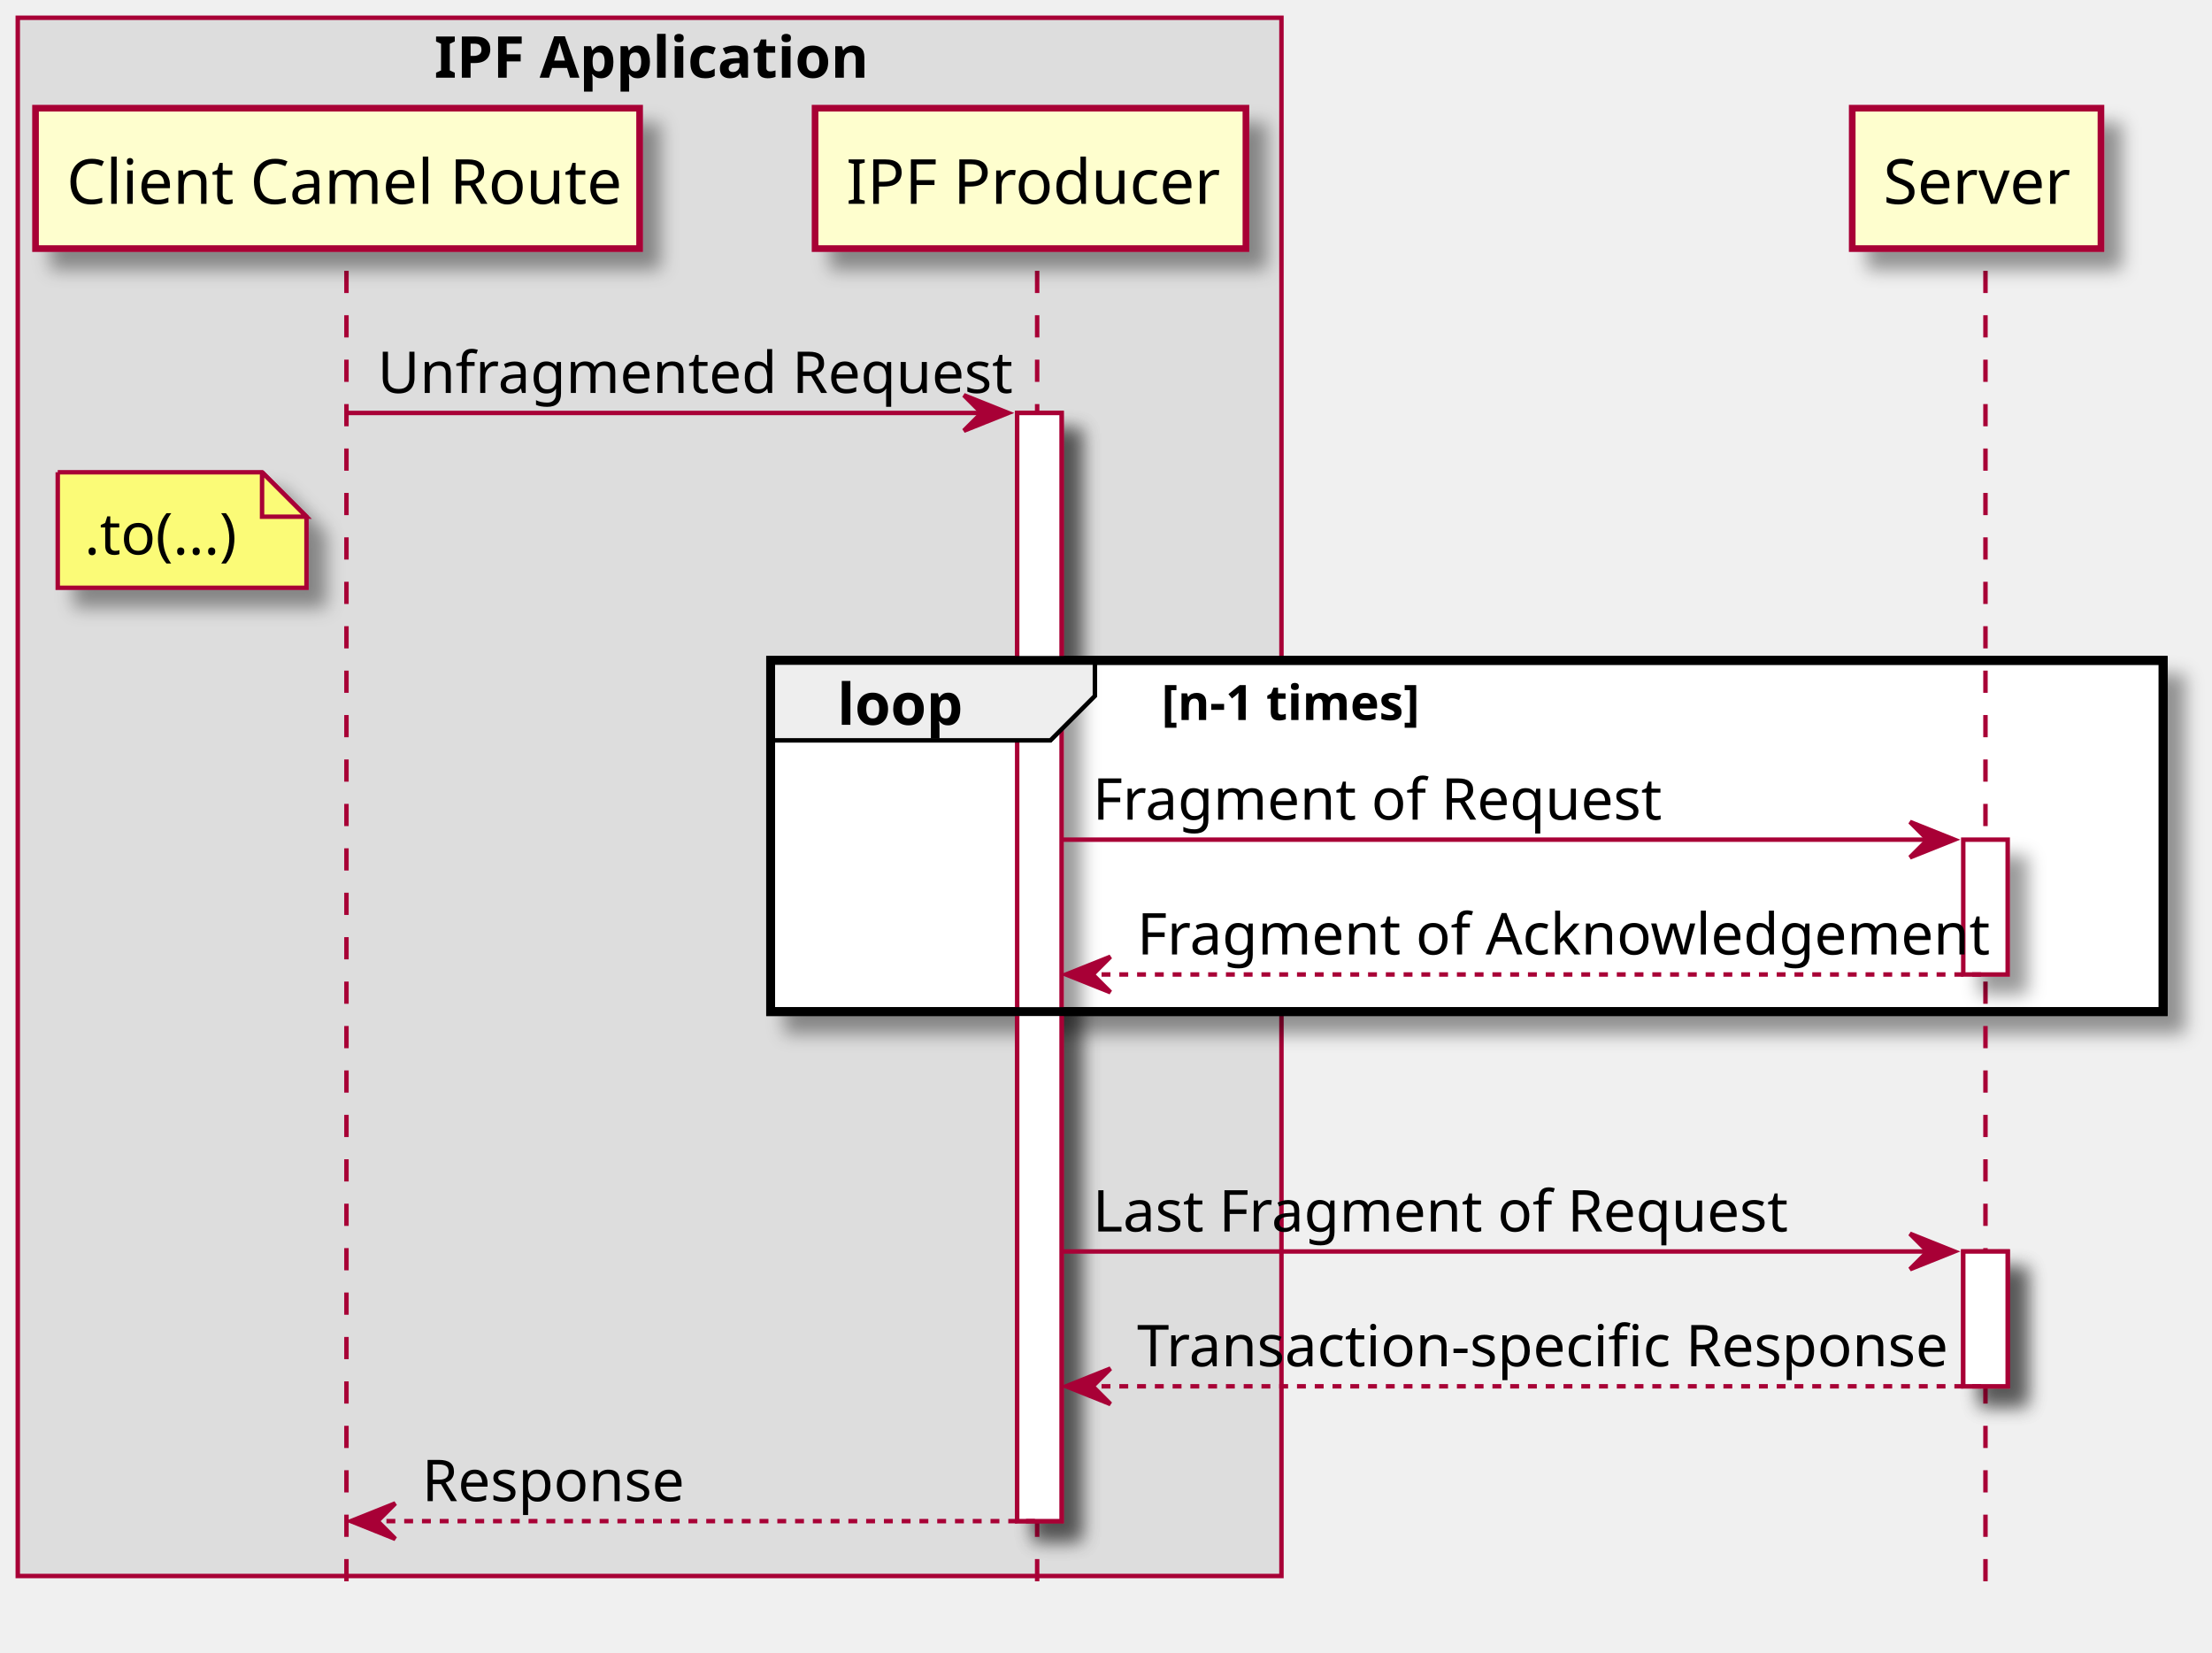
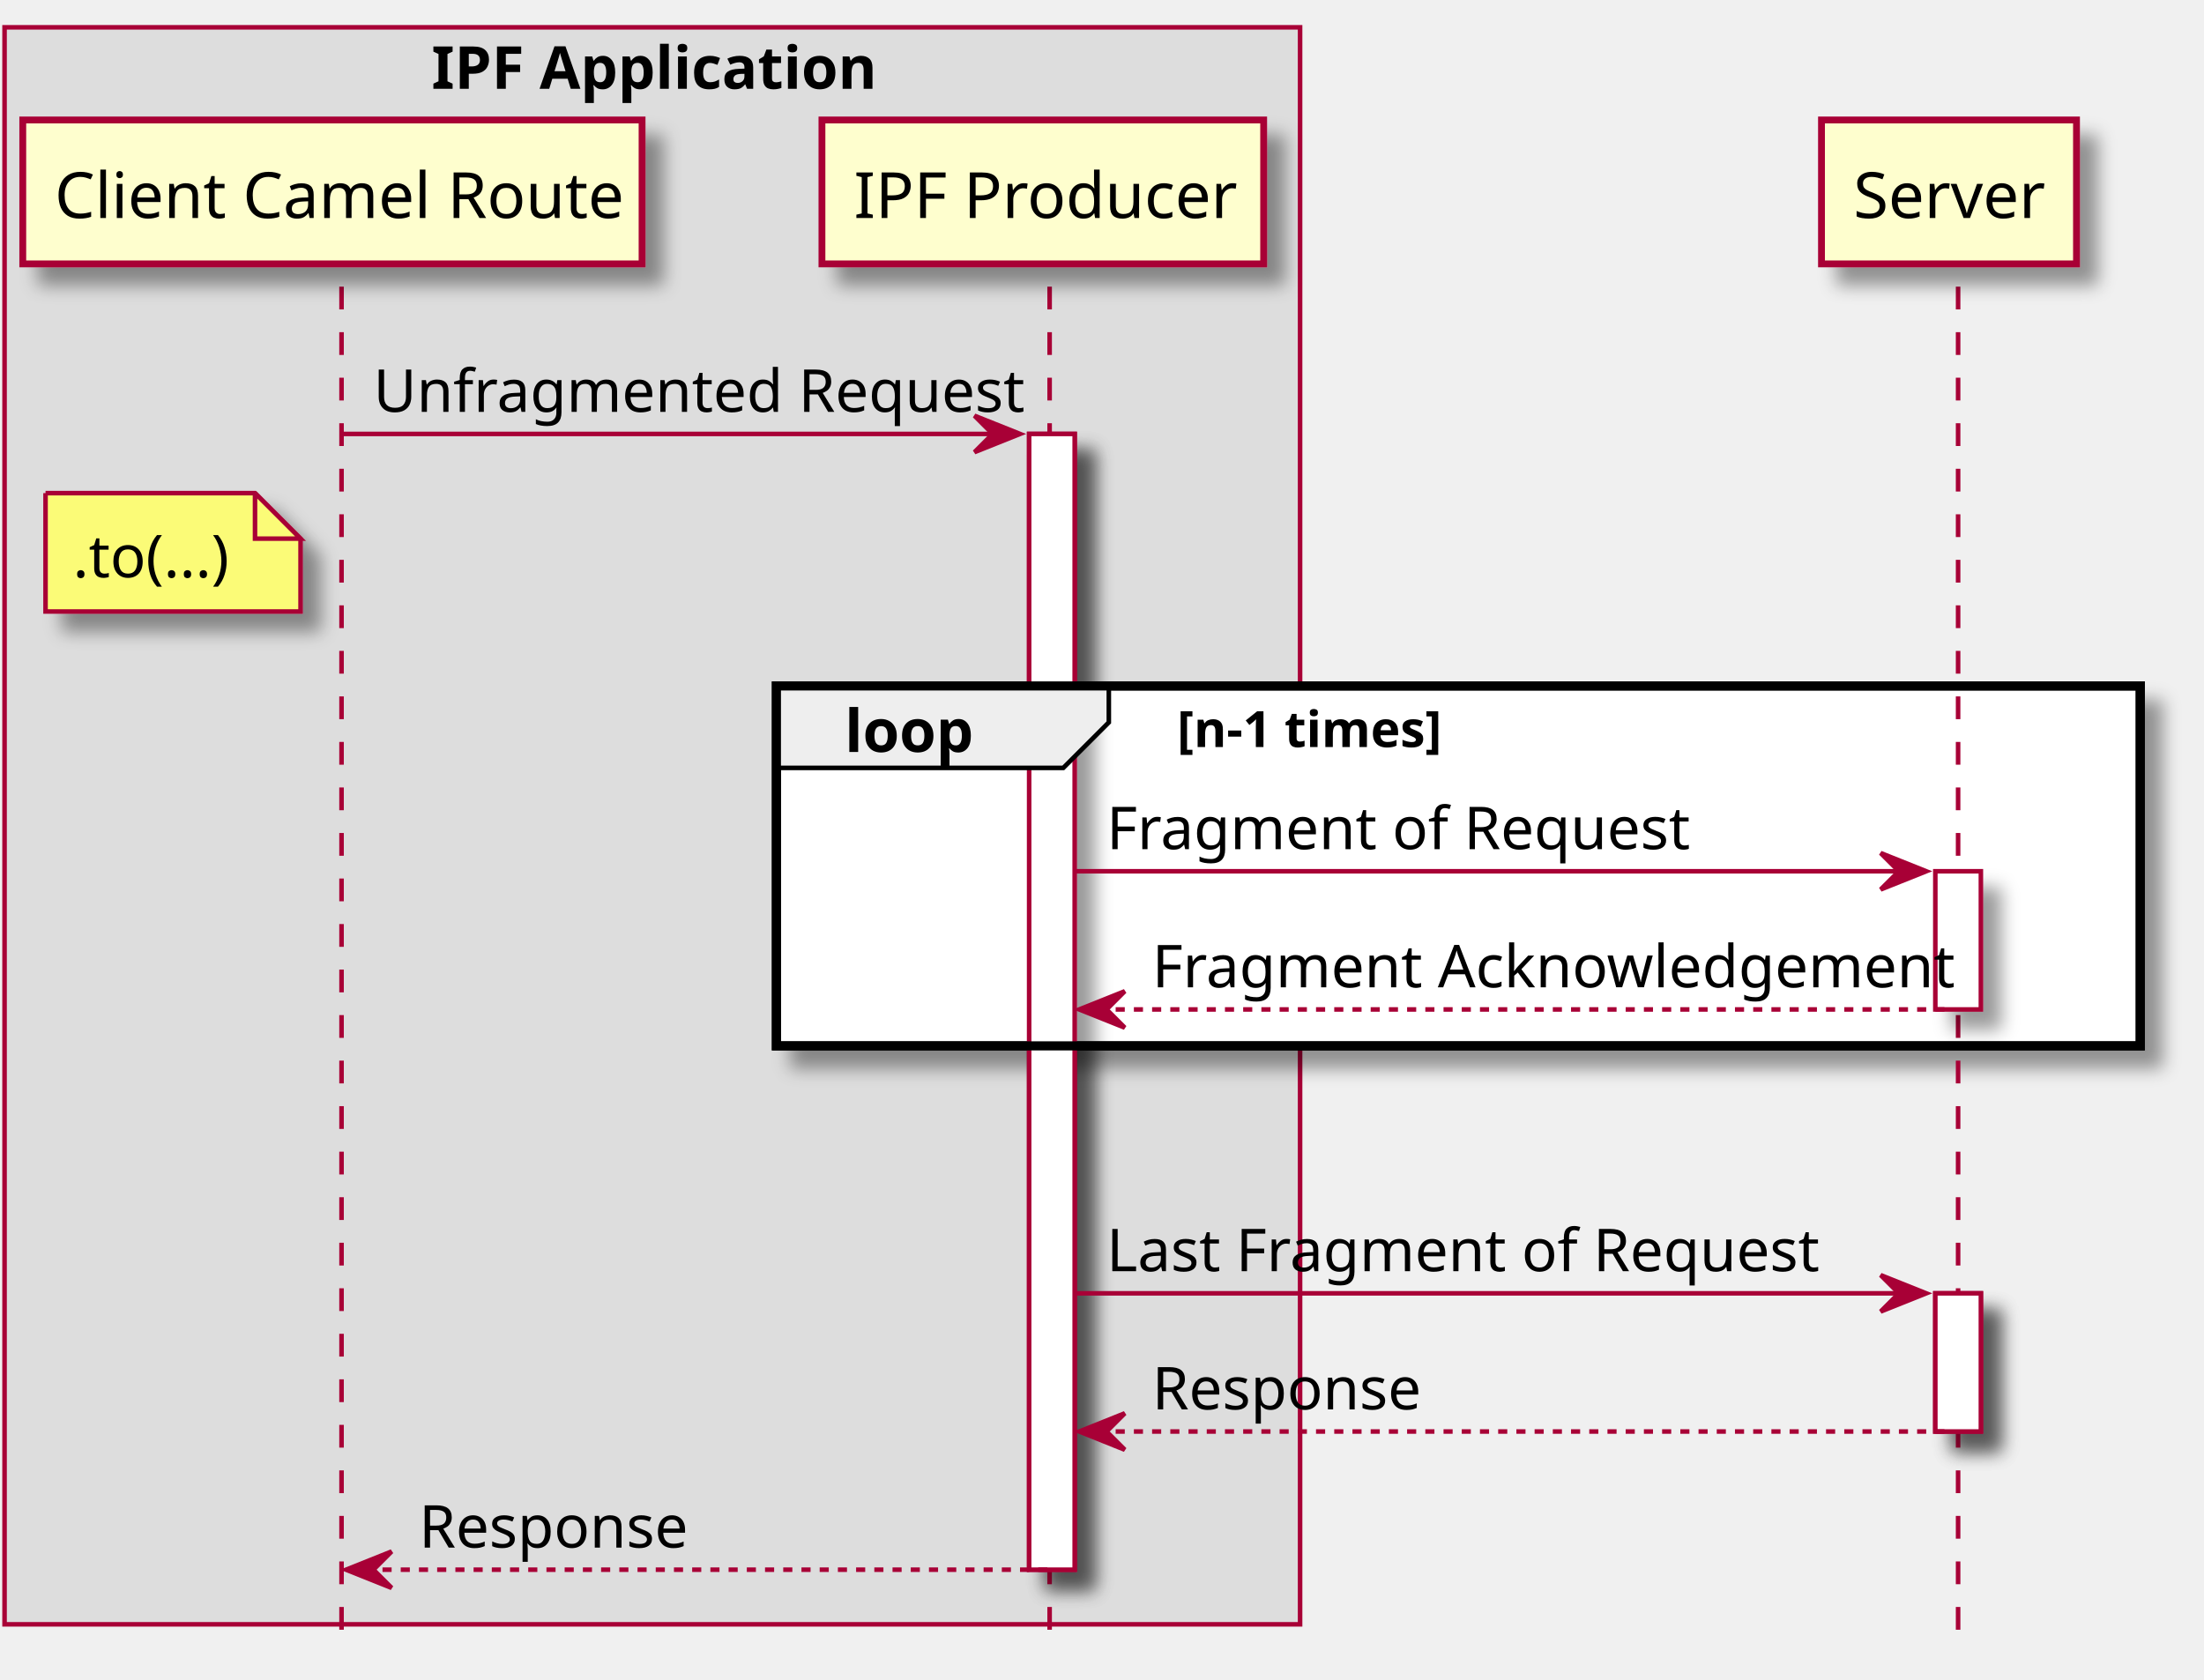
- <svg xmlns="http://www.w3.org/2000/svg" contentScriptType="application/ecmascript" contentStyleType="text/css" height="372px" preserveAspectRatio="none" style="width:498px;height:372px;" version="1.1" viewBox="0 0 498 372" width="498px" zoomAndPan="magnify">
+ <svg xmlns="http://www.w3.org/2000/svg" contentScriptType="application/ecmascript" contentStyleType="text/css" height="369px" preserveAspectRatio="none" style="width:484px;height:369px;background:#FFFFFF;" version="1.1" viewBox="0 0 484 369" width="484px" zoomAndPan="magnify">
  <defs>
-     <filter height="300%" id="fdmu05lwrulvj" width="300%" x="-1" y="-1">
+     <filter height="300%" id="f1pokju2liphql" width="300%" x="-1" y="-1">
      <feGaussianBlur result="blurOut" stdDeviation="2.0" />
      <feColorMatrix in="blurOut" result="blurOut2" type="matrix" values="0 0 0 0 0 0 0 0 0 0 0 0 0 0 0 0 0 0 .4 0" />
      <feOffset dx="4.0" dy="4.0" in="blurOut2" result="blurOut3" />
      <feBlend in="SourceGraphic" in2="blurOut3" mode="normal" />
    </filter>
  </defs>
  <g>
-     <rect fill="#DDDDDD" height="350.773" style="stroke: #A80036; stroke-width: 1.0;" width="284.5" x="4" y="4" />
-     <text fill="#000000" font-family="sans-serif" font-size="13" font-weight="bold" lengthAdjust="spacingAndGlyphs" textLength="97" x="97.75" y="17.495">IPF Application</text>
-     <rect fill="#FFFFFF" filter="url(#fdmu05lwrulvj)" height="249.461" style="stroke: #A80036; stroke-width: 1.0;" width="10" x="229" y="92.961" />
-     <rect fill="#FFFFFF" filter="url(#fdmu05lwrulvj)" height="30.352" style="stroke: #A80036; stroke-width: 1.0;" width="10" x="442" y="189.016" />
-     <rect fill="#FFFFFF" filter="url(#fdmu05lwrulvj)" height="30.352" style="stroke: #A80036; stroke-width: 1.0;" width="10" x="442" y="281.719" />
-     <rect fill="#FFFFFF" filter="url(#fdmu05lwrulvj)" height="79.055" style="stroke: #000000; stroke-width: 2.0;" width="313.5" x="173.5" y="148.664" />
-     <line style="stroke: #A80036; stroke-width: 1.0; stroke-dasharray: 5.0,5.0;" x1="78" x2="78" y1="60.961" y2="360.773" />
-     <line style="stroke: #A80036; stroke-width: 1.0; stroke-dasharray: 5.0,5.0;" x1="233.5" x2="233.5" y1="60.961" y2="360.773" />
-     <line style="stroke: #A80036; stroke-width: 1.0; stroke-dasharray: 5.0,5.0;" x1="447" x2="447" y1="60.961" y2="360.773" />
-     <rect fill="#FEFECE" filter="url(#fdmu05lwrulvj)" height="31.609" style="stroke: #A80036; stroke-width: 1.5;" width="136" x="8" y="24.352" />
-     <text fill="#000000" font-family="sans-serif" font-size="14" lengthAdjust="spacingAndGlyphs" textLength="122" x="15" y="45.885">Client Camel Route</text>
-     <rect fill="#FEFECE" filter="url(#fdmu05lwrulvj)" height="31.609" style="stroke: #A80036; stroke-width: 1.5;" width="97" x="183.5" y="24.352" />
-     <text fill="#000000" font-family="sans-serif" font-size="14" lengthAdjust="spacingAndGlyphs" textLength="83" x="190.5" y="45.885">IPF Producer</text>
-     <rect fill="#FEFECE" filter="url(#fdmu05lwrulvj)" height="31.609" style="stroke: #A80036; stroke-width: 1.5;" width="56" x="417" y="24.352" />
-     <text fill="#000000" font-family="sans-serif" font-size="14" lengthAdjust="spacingAndGlyphs" textLength="42" x="424" y="45.885">Server</text>
-     <rect fill="#FFFFFF" filter="url(#fdmu05lwrulvj)" height="249.461" style="stroke: #A80036; stroke-width: 1.0;" width="10" x="229" y="92.961" />
-     <rect fill="#FFFFFF" filter="url(#fdmu05lwrulvj)" height="30.352" style="stroke: #A80036; stroke-width: 1.0;" width="10" x="442" y="189.016" />
-     <rect fill="#FFFFFF" filter="url(#fdmu05lwrulvj)" height="30.352" style="stroke: #A80036; stroke-width: 1.0;" width="10" x="442" y="281.719" />
-     <polygon fill="#A80036" points="217,88.961,227,92.961,217,96.961,221,92.961" style="stroke: #A80036; stroke-width: 1.0;" />
-     <line style="stroke: #A80036; stroke-width: 1.0;" x1="78" x2="223" y1="92.961" y2="92.961" />
-     <text fill="#000000" font-family="sans-serif" font-size="13" lengthAdjust="spacingAndGlyphs" textLength="132" x="85" y="88.456">Unfragmented Request</text>
-     <path d="M13,106.312 L13,132.312 L69,132.312 L69,116.312 L59,106.312 L13,106.312 " fill="#FBFB77" filter="url(#fdmu05lwrulvj)" style="stroke: #A80036; stroke-width: 1.0;" />
-     <path d="M59,106.312 L59,116.312 L69,116.312 L59,106.312 " fill="#FBFB77" style="stroke: #A80036; stroke-width: 1.0;" />
-     <text fill="#000000" font-family="sans-serif" font-size="13" lengthAdjust="spacingAndGlyphs" textLength="35" x="19" y="124.808">.to(...)</text>
-     <path d="M173.5,148.664 L246.5,148.664 L246.5,156.664 L236.5,166.664 L173.5,166.664 L173.5,148.664 " fill="#EEEEEE" style="stroke: #000000; stroke-width: 1.0;" />
-     <rect fill="none" height="79.055" style="stroke: #000000; stroke-width: 2.0;" width="313.5" x="173.5" y="148.664" />
-     <text fill="#000000" font-family="sans-serif" font-size="13" font-weight="bold" lengthAdjust="spacingAndGlyphs" textLength="28" x="188.5" y="163.159">loop</text>
-     <text fill="#000000" font-family="sans-serif" font-size="11" font-weight="bold" lengthAdjust="spacingAndGlyphs" textLength="60" x="261.5" y="162.083">[n-1 times]</text>
-     <polygon fill="#A80036" points="430,185.016,440,189.016,430,193.016,434,189.016" style="stroke: #A80036; stroke-width: 1.0;" />
-     <line style="stroke: #A80036; stroke-width: 1.0;" x1="239" x2="436" y1="189.016" y2="189.016" />
-     <text fill="#000000" font-family="sans-serif" font-size="13" lengthAdjust="spacingAndGlyphs" textLength="121" x="246" y="184.511">Fragment of Request</text>
-     <polygon fill="#A80036" points="250,215.367,240,219.367,250,223.367,246,219.367" style="stroke: #A80036; stroke-width: 1.0;" />
-     <line style="stroke: #A80036; stroke-width: 1.0; stroke-dasharray: 2.0,2.0;" x1="244" x2="446" y1="219.367" y2="219.367" />
-     <text fill="#000000" font-family="sans-serif" font-size="13" lengthAdjust="spacingAndGlyphs" textLength="179" x="256" y="214.862">Fragment of Acknowledgement</text>
-     <polygon fill="#A80036" points="430,277.719,440,281.719,430,285.719,434,281.719" style="stroke: #A80036; stroke-width: 1.0;" />
-     <line style="stroke: #A80036; stroke-width: 1.0;" x1="239" x2="436" y1="281.719" y2="281.719" />
-     <text fill="#000000" font-family="sans-serif" font-size="13" lengthAdjust="spacingAndGlyphs" textLength="150" x="246" y="277.214">Last Fragment of Request</text>
-     <polygon fill="#A80036" points="250,308.07,240,312.07,250,316.07,246,312.07" style="stroke: #A80036; stroke-width: 1.0;" />
-     <line style="stroke: #A80036; stroke-width: 1.0; stroke-dasharray: 2.0,2.0;" x1="244" x2="446" y1="312.07" y2="312.07" />
-     <text fill="#000000" font-family="sans-serif" font-size="13" lengthAdjust="spacingAndGlyphs" textLength="177" x="256" y="307.565">Transaction-specific Response</text>
-     <polygon fill="#A80036" points="89,338.422,79,342.422,89,346.422,85,342.422" style="stroke: #A80036; stroke-width: 1.0;" />
-     <line style="stroke: #A80036; stroke-width: 1.0; stroke-dasharray: 2.0,2.0;" x1="83" x2="233" y1="342.422" y2="342.422" />
-     <text fill="#000000" font-family="sans-serif" font-size="13" lengthAdjust="spacingAndGlyphs" textLength="58" x="95" y="337.917">Response</text>
+     <rect fill="#DDDDDD" height="350.773" style="stroke:#A80036;stroke-width:1.0;" width="284.5" x="1" y="6" />
+     <text fill="#000000" font-family="sans-serif" font-size="13" font-weight="bold" lengthAdjust="spacing" textLength="97" x="94.75" y="19.495">IPF Application</text>
+     <rect fill="#FFFFFF" filter="url(#f1pokju2liphql)" height="249.461" style="stroke:#A80036;stroke-width:1.0;" width="10" x="226" y="95.312" />
+     <rect fill="#FFFFFF" filter="url(#f1pokju2liphql)" height="30.352" style="stroke:#A80036;stroke-width:1.0;" width="10" x="425" y="191.367" />
+     <rect fill="#FFFFFF" filter="url(#f1pokju2liphql)" height="30.352" style="stroke:#A80036;stroke-width:1.0;" width="10" x="425" y="284.07" />
+     <rect fill="#FFFFFF" filter="url(#f1pokju2liphql)" height="79.055" style="stroke:#000000;stroke-width:2.0;" width="299.5" x="170.5" y="150.664" />
+     <line style="stroke:#A80036;stroke-width:1.0;stroke-dasharray:5.0,5.0;" x1="75" x2="75" y1="62.961" y2="362.773" />
+     <line style="stroke:#A80036;stroke-width:1.0;stroke-dasharray:5.0,5.0;" x1="230.5" x2="230.5" y1="62.961" y2="362.773" />
+     <line style="stroke:#A80036;stroke-width:1.0;stroke-dasharray:5.0,5.0;" x1="430" x2="430" y1="62.961" y2="362.773" />
+     <rect fill="#FEFECE" filter="url(#f1pokju2liphql)" height="31.609" style="stroke:#A80036;stroke-width:1.5;" width="136" x="5" y="26.352" />
+     <text fill="#000000" font-family="sans-serif" font-size="14" lengthAdjust="spacing" textLength="122" x="12" y="47.885">Client Camel Route</text>
+     <rect fill="#FEFECE" filter="url(#f1pokju2liphql)" height="31.609" style="stroke:#A80036;stroke-width:1.5;" width="97" x="180.5" y="26.352" />
+     <text fill="#000000" font-family="sans-serif" font-size="14" lengthAdjust="spacing" textLength="83" x="187.5" y="47.885">IPF Producer</text>
+     <rect fill="#FEFECE" filter="url(#f1pokju2liphql)" height="31.609" style="stroke:#A80036;stroke-width:1.5;" width="56" x="400" y="26.352" />
+     <text fill="#000000" font-family="sans-serif" font-size="14" lengthAdjust="spacing" textLength="42" x="407" y="47.885">Server</text>
+     <rect fill="#FFFFFF" filter="url(#f1pokju2liphql)" height="249.461" style="stroke:#A80036;stroke-width:1.0;" width="10" x="226" y="95.312" />
+     <rect fill="#FFFFFF" filter="url(#f1pokju2liphql)" height="30.352" style="stroke:#A80036;stroke-width:1.0;" width="10" x="425" y="191.367" />
+     <rect fill="#FFFFFF" filter="url(#f1pokju2liphql)" height="30.352" style="stroke:#A80036;stroke-width:1.0;" width="10" x="425" y="284.07" />
+     <polygon fill="#A80036" points="214,91.312,224,95.312,214,99.312,218,95.312" style="stroke:#A80036;stroke-width:1.0;" />
+     <line style="stroke:#A80036;stroke-width:1.0;" x1="75" x2="220" y1="95.312" y2="95.312" />
+     <text fill="#000000" font-family="sans-serif" font-size="13" lengthAdjust="spacing" textLength="132" x="82" y="90.456">Unfragmented Request</text>
+     <path d="M10,108.312 L10,134.312 L66,134.312 L66,118.312 L56,108.312 L10,108.312 " fill="#FBFB77" filter="url(#f1pokju2liphql)" style="stroke:#A80036;stroke-width:1.0;" />
+     <path d="M56,108.312 L56,118.312 L66,118.312 L56,108.312 " fill="#FBFB77" style="stroke:#A80036;stroke-width:1.0;" />
+     <text fill="#000000" font-family="sans-serif" font-size="13" lengthAdjust="spacing" textLength="35" x="16" y="126.808">.to(...)</text>
+     <path d="M170.5,150.664 L243.5,150.664 L243.5,158.664 L233.5,168.664 L170.5,168.664 L170.5,150.664 " fill="#EEEEEE" style="stroke:#000000;stroke-width:1.0;" />
+     <rect fill="none" height="79.055" style="stroke:#000000;stroke-width:2.0;" width="299.5" x="170.5" y="150.664" />
+     <text fill="#000000" font-family="sans-serif" font-size="13" font-weight="bold" lengthAdjust="spacing" textLength="28" x="185.5" y="165.159">loop</text>
+     <text fill="#000000" font-family="sans-serif" font-size="11" font-weight="bold" lengthAdjust="spacing" textLength="60" x="258.5" y="164.083">[n-1 times]</text>
+     <polygon fill="#A80036" points="413,187.367,423,191.367,413,195.367,417,191.367" style="stroke:#A80036;stroke-width:1.0;" />
+     <line style="stroke:#A80036;stroke-width:1.0;" x1="236" x2="419" y1="191.367" y2="191.367" />
+     <text fill="#000000" font-family="sans-serif" font-size="13" lengthAdjust="spacing" textLength="121" x="243" y="186.511">Fragment of Request</text>
+     <polygon fill="#A80036" points="247,217.719,237,221.719,247,225.719,243,221.719" style="stroke:#A80036;stroke-width:1.0;" />
+     <line style="stroke:#A80036;stroke-width:1.0;stroke-dasharray:2.0,2.0;" x1="241" x2="429" y1="221.719" y2="221.719" />
+     <text fill="#000000" font-family="sans-serif" font-size="13" lengthAdjust="spacing" textLength="165" x="253" y="216.862">Fragment Acknowledgement</text>
+     <polygon fill="#A80036" points="413,280.07,423,284.07,413,288.07,417,284.07" style="stroke:#A80036;stroke-width:1.0;" />
+     <line style="stroke:#A80036;stroke-width:1.0;" x1="236" x2="419" y1="284.07" y2="284.07" />
+     <text fill="#000000" font-family="sans-serif" font-size="13" lengthAdjust="spacing" textLength="150" x="243" y="279.214">Last Fragment of Request</text>
+     <polygon fill="#A80036" points="247,310.422,237,314.422,247,318.422,243,314.422" style="stroke:#A80036;stroke-width:1.0;" />
+     <line style="stroke:#A80036;stroke-width:1.0;stroke-dasharray:2.0,2.0;" x1="241" x2="429" y1="314.422" y2="314.422" />
+     <text fill="#000000" font-family="sans-serif" font-size="13" lengthAdjust="spacing" textLength="58" x="253" y="309.565">Response</text>
+     <polygon fill="#A80036" points="86,340.773,76,344.773,86,348.773,82,344.773" style="stroke:#A80036;stroke-width:1.0;" />
+     <line style="stroke:#A80036;stroke-width:1.0;stroke-dasharray:2.0,2.0;" x1="80" x2="230" y1="344.773" y2="344.773" />
+     <text fill="#000000" font-family="sans-serif" font-size="13" lengthAdjust="spacing" textLength="58" x="92" y="339.917">Response</text>
  </g>
</svg>
